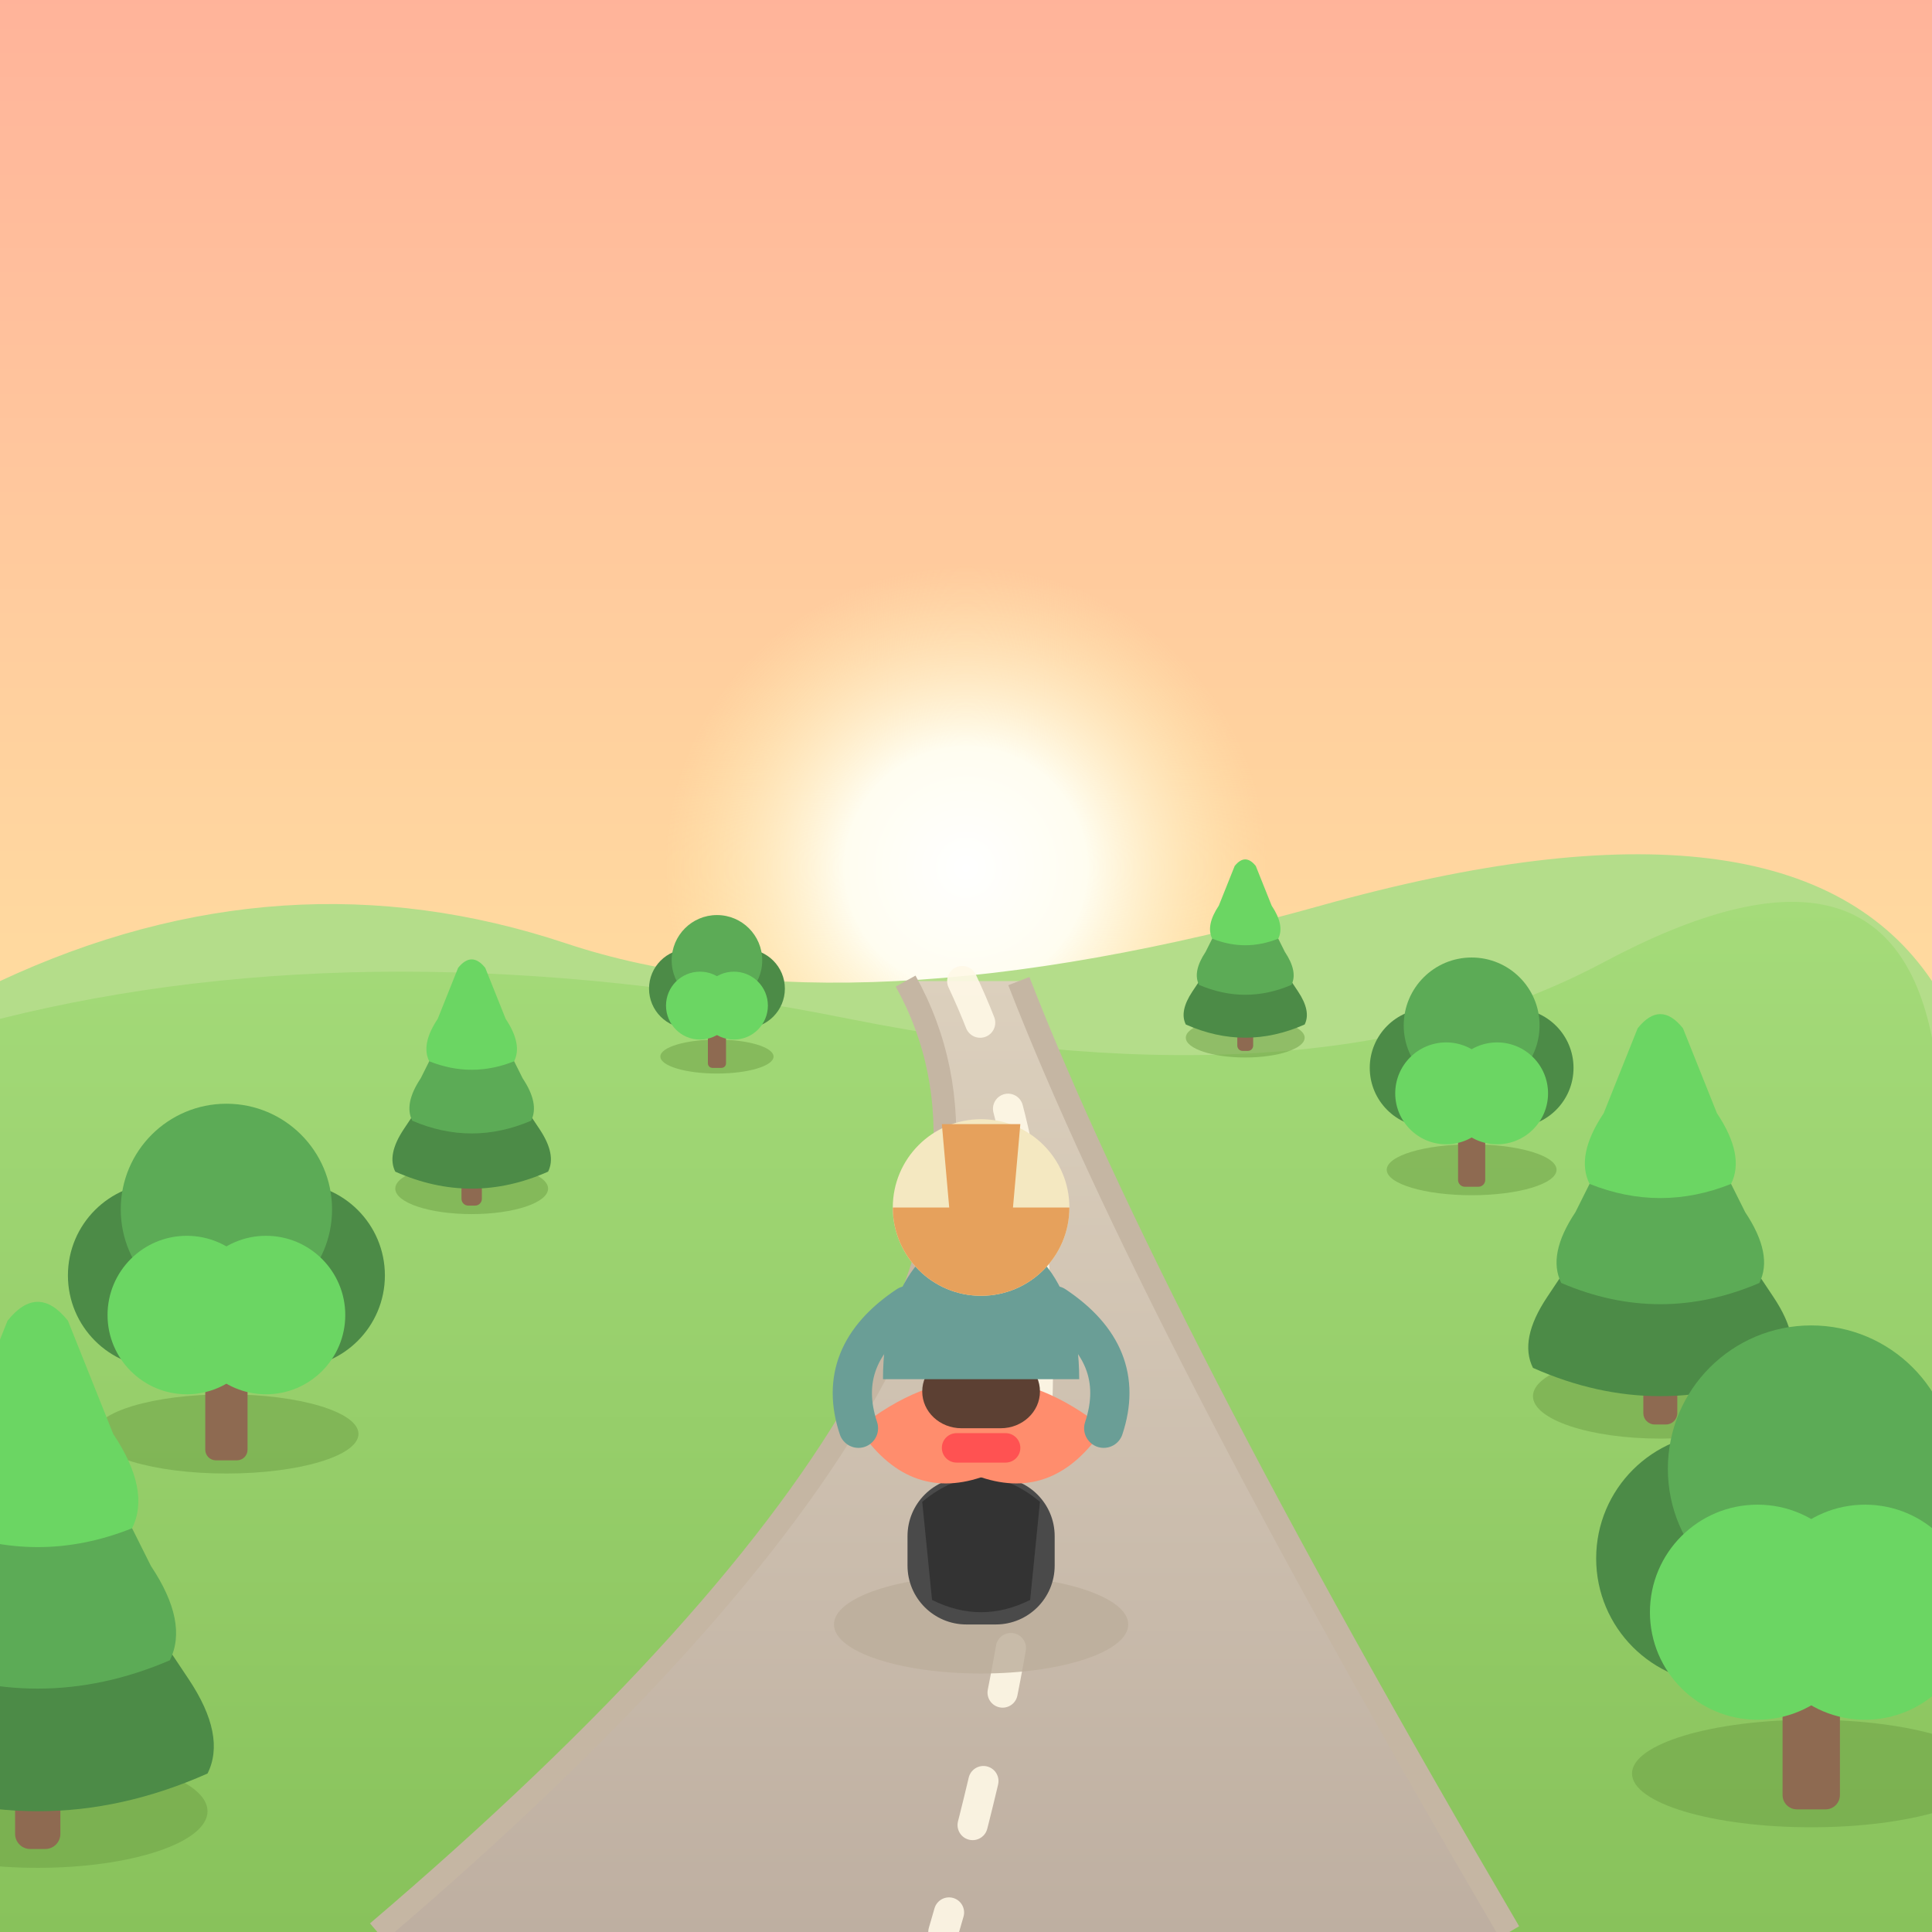
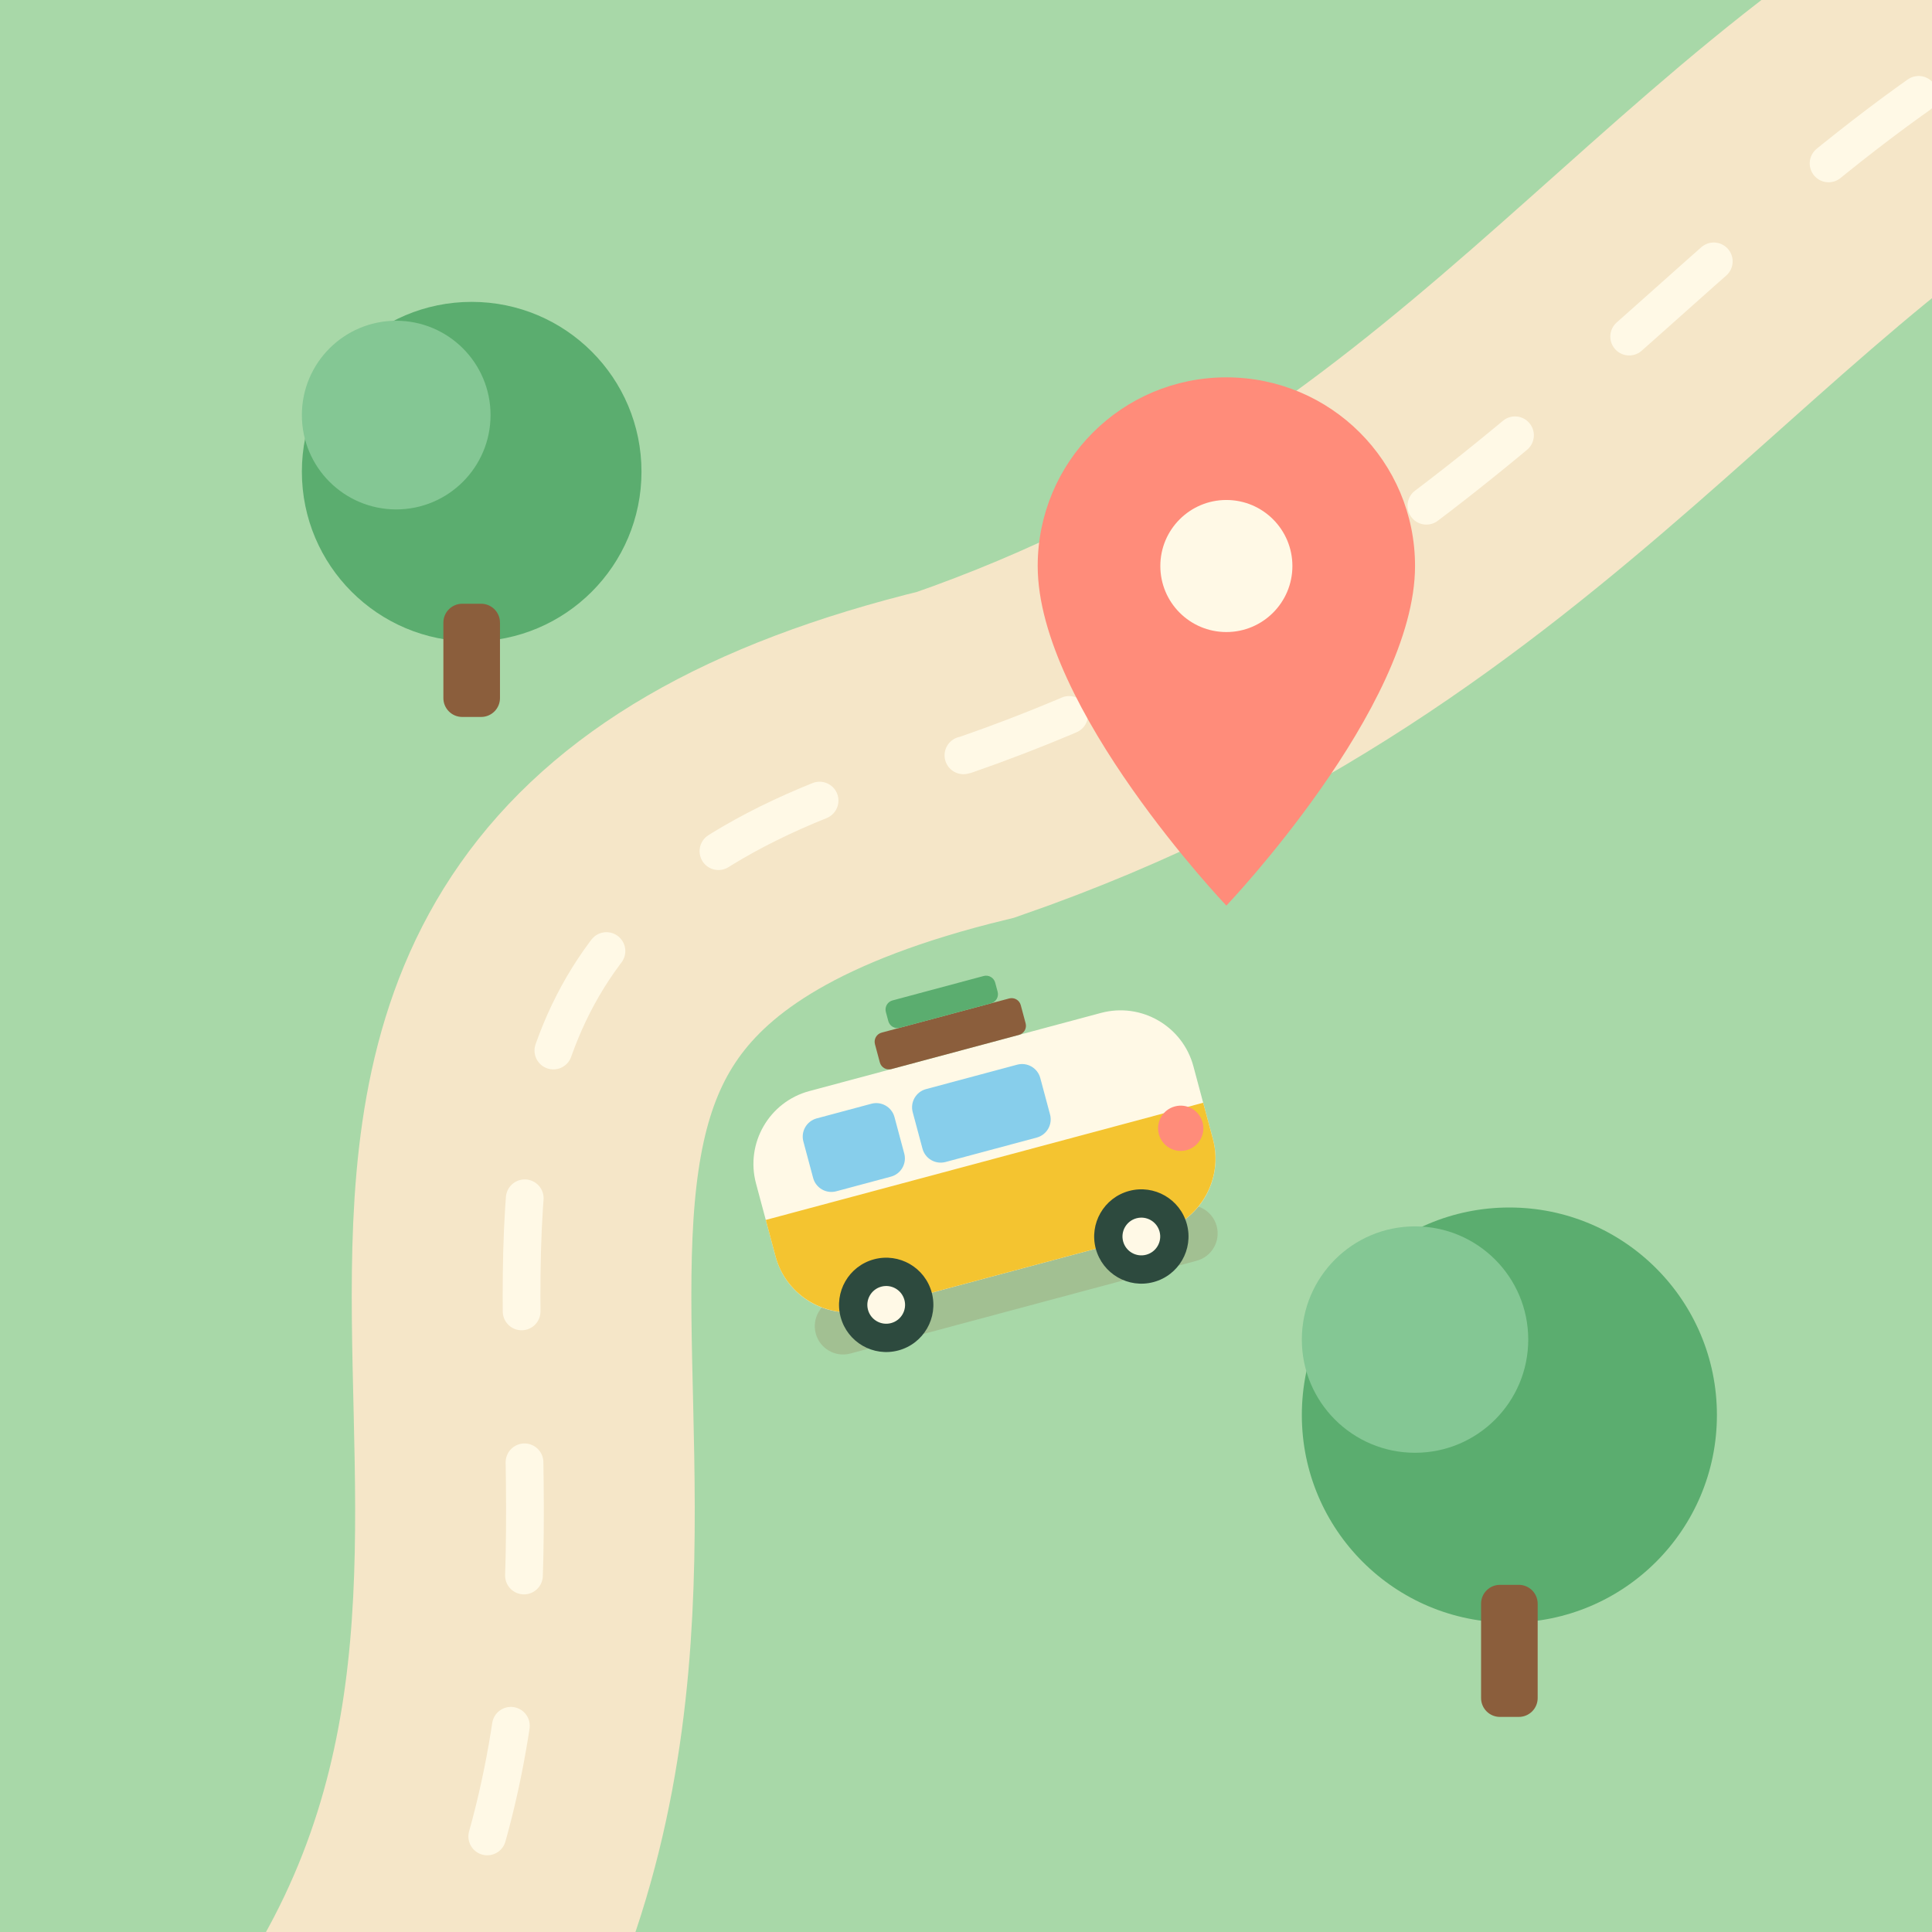
<svg xmlns="http://www.w3.org/2000/svg" width="1024" height="1024" viewBox="0 0 1024 1024">
-   <defs>
-     <linearGradient id="sky" x1="0" y1="0" x2="0" y2="1">
-       <stop offset="0%" stop-color="#FFB39A" />
-       <stop offset="35%" stop-color="#FFCF9E" />
-       <stop offset="70%" stop-color="#FFE8A1" />
-       <stop offset="100%" stop-color="#FFF6D1" />
-     </linearGradient>
-     <linearGradient id="ground" x1="0" y1="0" x2="0" y2="1">
-       <stop offset="0%" stop-color="#A5DB7A" />
-       <stop offset="100%" stop-color="#88C25B" />
-     </linearGradient>
-     <linearGradient id="road" x1="0" y1="0" x2="0" y2="1">
-       <stop offset="0%" stop-color="#DCD0BD" />
-       <stop offset="100%" stop-color="#BEAFA1" />
-     </linearGradient>
-     <radialGradient id="sun" cx="50%" cy="50%" r="50%">
-       <stop offset="0%" stop-color="#FFFFFF" />
-       <stop offset="40%" stop-color="#FFFDF0" />
-       <stop offset="100%" stop-color="#FFF1B8" stop-opacity="0" />
-     </radialGradient>
-   </defs>
-   <rect width="1024" height="1024" fill="url(#sky)" />
-   <circle cx="512" cy="460" r="160" fill="url(#sun)" />
-   <path d="M 0 520 Q 150 450, 300 500 T 700 480 T 1024 520 L 1024 1024 L 0 1024 Z" fill="#B4DD8A" />
-   <path d="M 0 540 Q 200 490, 450 540 T 850 510 T 1024 550 L 1024 1024 L 0 1024 Z" fill="url(#ground)" />
-   <path d="M 480 520 Q 580 700, 200 1024 L 800 1024 Q 610 700, 540 520 Z" fill="url(#road)" />
-   <path d="M 480 520 Q 580 700, 200 1024" stroke="#C5B6A3" stroke-width="12" fill="none" />
-   <path d="M 540 520 Q 610 700, 800 1024" stroke="#C5B6A3" stroke-width="12" fill="none" />
-   <path d="M 510 520 Q 595 700, 500 1024" stroke="#FFF8E7" stroke-width="16" stroke-dasharray="24,48" stroke-linecap="round" fill="none" opacity="0.9" />
-   <ellipse cx="380" cy="560" rx="30.0" ry="9.0" fill="#6C9E44" opacity="0.5" />\n<rect x="375.2" y="542.0" width="9.6" height="24.0" rx="2.4" fill="#8E6A51" />\n<circle cx="365.0" cy="524.0" r="21.0" fill="#4C8B47" />\n<circle cx="395.0" cy="524.0" r="21.0" fill="#4C8B47" />\n<circle cx="380" cy="509.0" r="24.0" fill="#5CAB56" />\n<circle cx="371.0" cy="533.0" r="18.0" fill="#6BD663" />\n<circle cx="389.0" cy="533.0" r="18.0" fill="#6BD663" />
-   <ellipse cx="660" cy="550" rx="31.5" ry="10.5" fill="#6C9E44" opacity="0.5" />\n<rect x="655.8" y="536.0" width="8.4" height="21.0" rx="2.8" fill="#8E6A51" />\n<path d="M 628.5 543.0 Q 660 557.0 691.5 543.0 Q 695.0 536.0 688.0 525.5 L 667.0 494.0 Q 660 487.0 653.0 494.0 L 632.0 525.5 Q 625.0 536.0 628.5 543.0 Z" fill="#4C8B47" />\n<path d="M 635.5 522.0 Q 660 532.5 684.5 522.0 Q 688.0 515.0 681.0 504.5 L 667.0 476.5 Q 660 469.5 653.0 476.5 L 639.0 504.5 Q 632.0 515.0 635.5 522.0 Z" fill="#5CAB56" />\n<path d="M 642.5 497.5 Q 660 504.5 677.5 497.5 Q 681.0 490.5 674.0 480.0 L 665.6 459.0 Q 660 452.0 654.4 459.0 L 646.0 480.0 Q 639.0 490.5 642.5 497.5 Z" fill="#6BD663" />
-   <ellipse cx="250" cy="630" rx="40.5" ry="13.5" fill="#6C9E44" opacity="0.5" />\n<rect x="244.6" y="612.0" width="10.8" height="27.0" rx="3.6" fill="#8E6A51" />\n<path d="M 209.5 621.0 Q 250 639.0 290.5 621.0 Q 295.0 612.0 286.0 598.5 L 259.0 558.0 Q 250 549.0 241.0 558.0 L 214.0 598.5 Q 205.0 612.0 209.5 621.0 Z" fill="#4C8B47" />\n<path d="M 218.5 594.0 Q 250 607.5 281.5 594.0 Q 286.0 585.0 277.0 571.5 L 259.0 535.5 Q 250 526.5 241.0 535.5 L 223.0 571.5 Q 214.0 585.0 218.5 594.0 Z" fill="#5CAB56" />\n<path d="M 227.5 562.5 Q 250 571.5 272.5 562.5 Q 277.0 553.5 268.0 540.0 L 257.2 513.0 Q 250 504.0 242.8 513.0 L 232.0 540.0 Q 223.0 553.5 227.5 562.5 Z" fill="#6BD663" />
-   <ellipse cx="780" cy="620" rx="45.0" ry="13.5" fill="#6C9E44" opacity="0.5" />\n<rect x="772.8" y="593.0" width="14.4" height="36.0" rx="3.6" fill="#8E6A51" />\n<circle cx="757.5" cy="566.0" r="31.5" fill="#4C8B47" />\n<circle cx="802.5" cy="566.0" r="31.5" fill="#4C8B47" />\n<circle cx="780" cy="543.5" r="36.0" fill="#5CAB56" />\n<circle cx="766.5" cy="579.5" r="27.0" fill="#6BD663" />\n<circle cx="793.5" cy="579.5" r="27.0" fill="#6BD663" />
-   <ellipse cx="120" cy="760" rx="70.0" ry="21.0" fill="#6C9E44" opacity="0.5" />\n<rect x="108.8" y="718.0" width="22.4" height="56.0" rx="5.6" fill="#8E6A51" />\n<circle cx="85.0" cy="676.0" r="49.0" fill="#4C8B47" />\n<circle cx="155.0" cy="676.0" r="49.0" fill="#4C8B47" />\n<circle cx="120" cy="641.0" r="56.0" fill="#5CAB56" />\n<circle cx="99.0" cy="697.0" r="42.0" fill="#6BD663" />\n<circle cx="141.0" cy="697.0" r="42.0" fill="#6BD663" />
-   <ellipse cx="880" cy="740" rx="67.5" ry="22.5" fill="#6C9E44" opacity="0.5" />\n<rect x="871.0" y="710.0" width="18.0" height="45.0" rx="6.0" fill="#8E6A51" />\n<path d="M 812.5 725.0 Q 880 755.0 947.5 725.0 Q 955.0 710.0 940.0 687.5 L 895.0 620.0 Q 880 605.0 865.0 620.0 L 820.0 687.5 Q 805.0 710.0 812.5 725.0 Z" fill="#4C8B47" />\n<path d="M 827.5 680.0 Q 880 702.5 932.5 680.0 Q 940.0 665.0 925.0 642.5 L 895.0 582.5 Q 880 567.5 865.0 582.5 L 835.0 642.5 Q 820.0 665.0 827.5 680.0 Z" fill="#5CAB56" />\n<path d="M 842.5 627.5 Q 880 642.5 917.5 627.5 Q 925.0 612.5 910.0 590.0 L 892.0 545.0 Q 880 530.0 868.0 545.0 L 850.0 590.0 Q 835.0 612.5 842.5 627.5 Z" fill="#6BD663" />
-   <ellipse cx="20" cy="960" rx="90.0" ry="30.0" fill="#6C9E44" opacity="0.5" />\n<rect x="8.0" y="920.0" width="24.0" height="60.0" rx="8.0" fill="#8E6A51" />\n<path d="M -70.0 940.0 Q 20 980.0 110.0 940.0 Q 120.0 920.0 100.0 890.0 L 40.0 800.0 Q 20 780.0 0.0 800.0 L -60.0 890.0 Q -80.0 920.0 -70.0 940.0 Z" fill="#4C8B47" />\n<path d="M -50.0 880.0 Q 20 910.0 90.0 880.0 Q 100.0 860.0 80.0 830.0 L 40.0 750.0 Q 20 730.0 0.0 750.0 L -40.0 830.0 Q -60.0 860.0 -50.0 880.0 Z" fill="#5CAB56" />\n<path d="M -30.0 810.0 Q 20 830.0 70.0 810.0 Q 80.0 790.0 60.0 760.0 L 36.0 700.0 Q 20 680.0 4.0 700.0 L -20.0 760.0 Q -40.0 790.0 -30.0 810.0 Z" fill="#6BD663" />
-   <ellipse cx="960" cy="940" rx="95.0" ry="28.5" fill="#6C9E44" opacity="0.5" />\n<rect x="944.8" y="883.0" width="30.4" height="76.0" rx="7.6" fill="#8E6A51" />\n<circle cx="912.5" cy="826.0" r="66.5" fill="#4C8B47" />\n<circle cx="1007.5" cy="826.0" r="66.5" fill="#4C8B47" />\n<circle cx="960" cy="778.5" r="76.0" fill="#5CAB56" />\n<circle cx="931.5" cy="854.5" r="57.0" fill="#6BD663" />\n<circle cx="988.5" cy="854.5" r="57.0" fill="#6BD663" />
-   <g transform="translate(390, 640) scale(2.6)">
-     <ellipse cx="50" cy="85" rx="30" ry="10" fill="#BCAE9B" opacity="0.8" />
-     <rect x="35" y="55" width="30" height="30" rx="12" fill="#4A4A4A" />
-     <path d="M 38 60 Q 50 50, 62 60 L 60 80 Q 50 85, 40 80 Z" fill="#333333" />
-     <path d="M 25 45 Q 50 25, 75 45 Q 65 60, 50 55 Q 35 60, 25 45 Z" fill="#FF8D6D" />
-     <rect x="38" y="30" width="24" height="15" rx="8" fill="#5C4033" />
-     <rect x="42" y="46" width="16" height="6" rx="3" fill="#FF5252" />
-     <path d="M 30 35 C 30 -5, 70 -5, 70 35 Z" fill="#6A9E96" />
-     <path d="M 35 20 Q 20 30, 25 45" stroke="#6A9E96" stroke-width="8" stroke-linecap="round" fill="none" />
-     <path d="M 65 20 Q 80 30, 75 45" stroke="#6A9E96" stroke-width="8" stroke-linecap="round" fill="none" />
-     <circle cx="50" cy="0" r="18" fill="#F4E8C1" />
-     <path d="M 42 -17 L 58 -17 L 55 17 L 45 17 Z" fill="#E6A15C" />
-     <path d="M 32 0 A 18 18 0 0 0 68 0 L 32 0 Z" fill="#E6A15C" />
+   <rect width="1024" height="1024" fill="#A8D8A8" />
+   <path d="M 200 1100 C 400 800, 100 500, 512 400 C 800 300, 900 100, 1100 0" fill="none" stroke="#F5E6C8" stroke-width="180" stroke-linecap="round" />
+   <path d="M 200 1100 C 400 800, 100 500, 512 400 C 800 300, 900 100, 1100 0" fill="none" stroke="#FFF9E6" stroke-width="20" stroke-dasharray="60, 80" stroke-linecap="round" />
+   <circle cx="250" cy="250" r="90" fill="#5BAD6F" />
+   <circle cx="210" cy="220" r="50" fill="#84C794" />
+   <rect x="235" y="320" width="30" height="60" fill="#8B5E3C" rx="10" />
+   <circle cx="800" cy="750" r="110" fill="#5BAD6F" />
+   <circle cx="750" cy="710" r="60" fill="#84C794" />
+   <rect x="785" y="840" width="30" height="70" fill="#8B5E3C" rx="10" />
+   <path d="M 750 300 C 750 244.7, 705.3 200, 650 200 C 594.7 200, 550 244.7, 550 300 C 550 375, 650 480, 650 480 C 650 480, 750 375, 750 300 Z" fill="#FF8C7A" />
+   <circle cx="650" cy="300" r="35" fill="#FFF9E6" />
+   <g transform="translate(380, 550) rotate(-15)">
+     <rect x="10" y="150" width="220" height="30" fill="#8B5E3C" opacity="0.2" rx="15" />
+     <rect x="0" y="40" width="240" height="120" fill="#FFF9E6" rx="40" />
+     <path d="M 0 100 L 240 100 L 240 120 C 240 142 222 160 200 160 L 40 160 C 18 160 0 142 0 120 Z" fill="#F4C430" />
+     <rect x="30" y="55" width="50" height="40" fill="#87CEEB" rx="10" />
+     <rect x="90" y="55" width="70" height="40" fill="#87CEEB" rx="10" />
+     <circle cx="50" cy="160" r="25" fill="#2D4A3E" />
+     <circle cx="50" cy="160" r="10" fill="#FFF9E6" />
+     <circle cx="190" cy="160" r="25" fill="#2D4A3E" />
+     <circle cx="190" cy="160" r="10" fill="#FFF9E6" />
+     <circle cx="225" cy="110" r="12" fill="#FF8C7A" />
+     <rect x="80" y="20" width="80" height="20" fill="#8B5E3C" rx="5" />
+     <rect x="90" y="5" width="60" height="15" fill="#5BAD6F" rx="5" />
  </g>
</svg>
